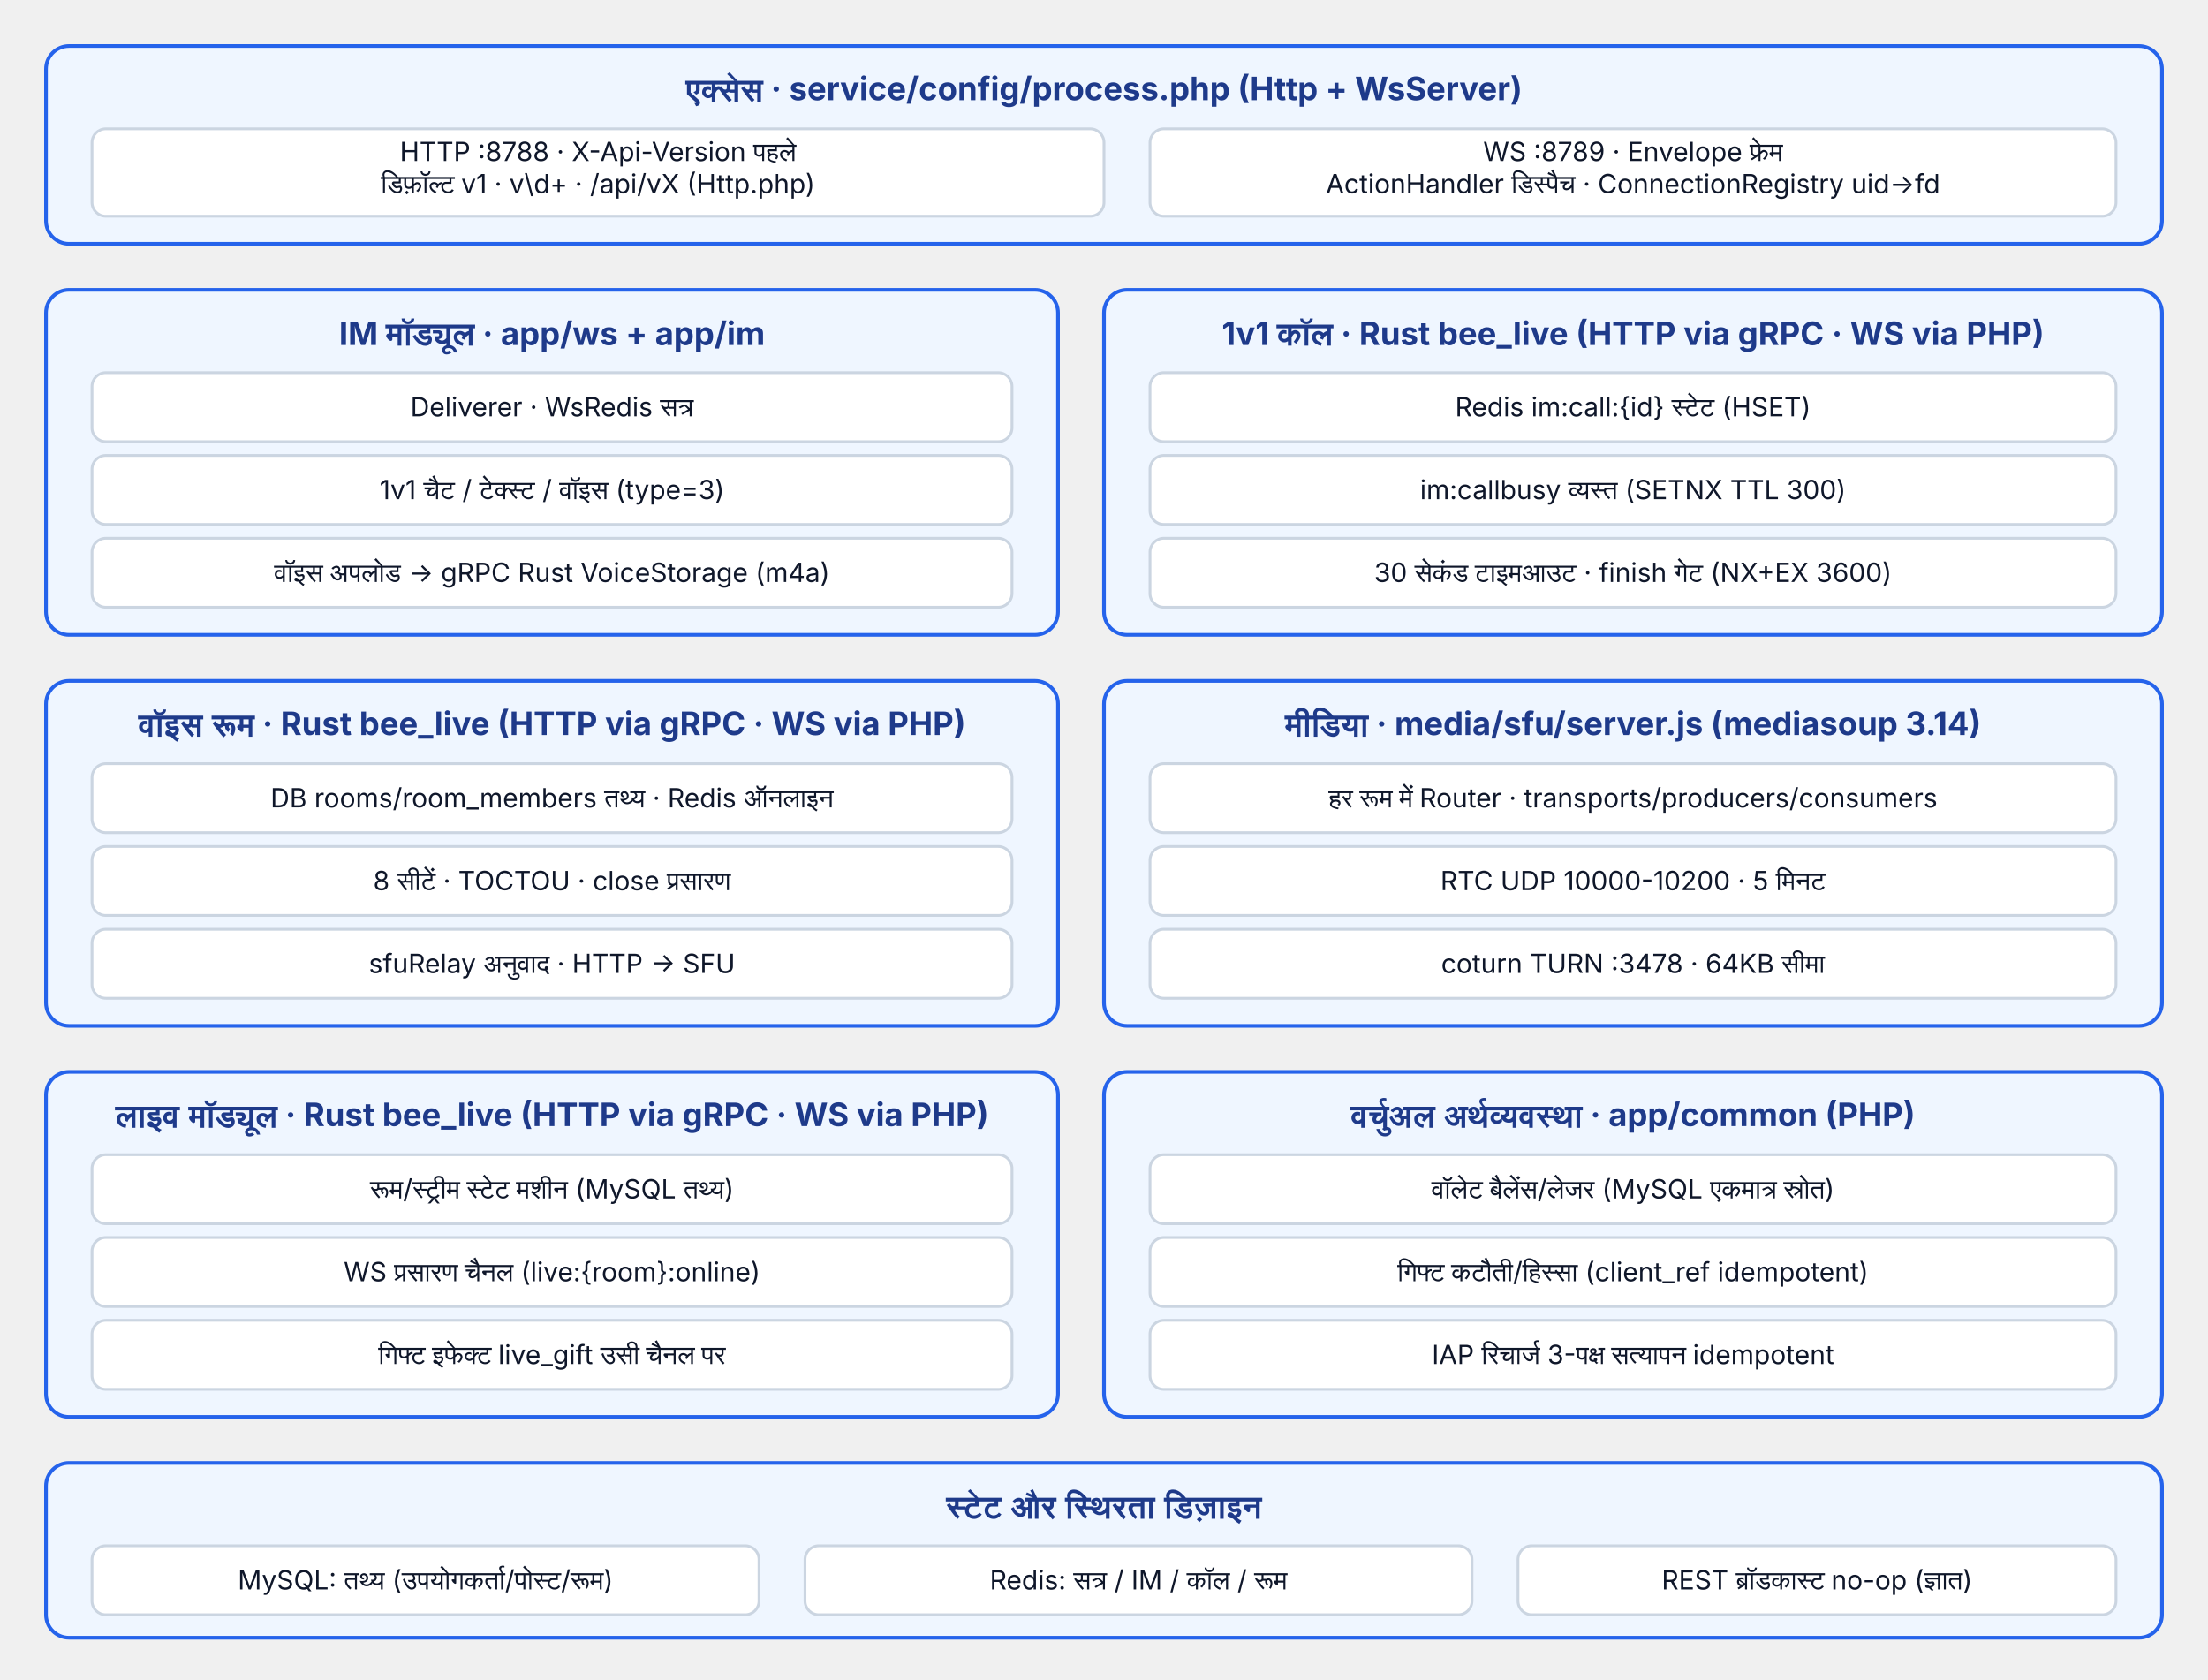
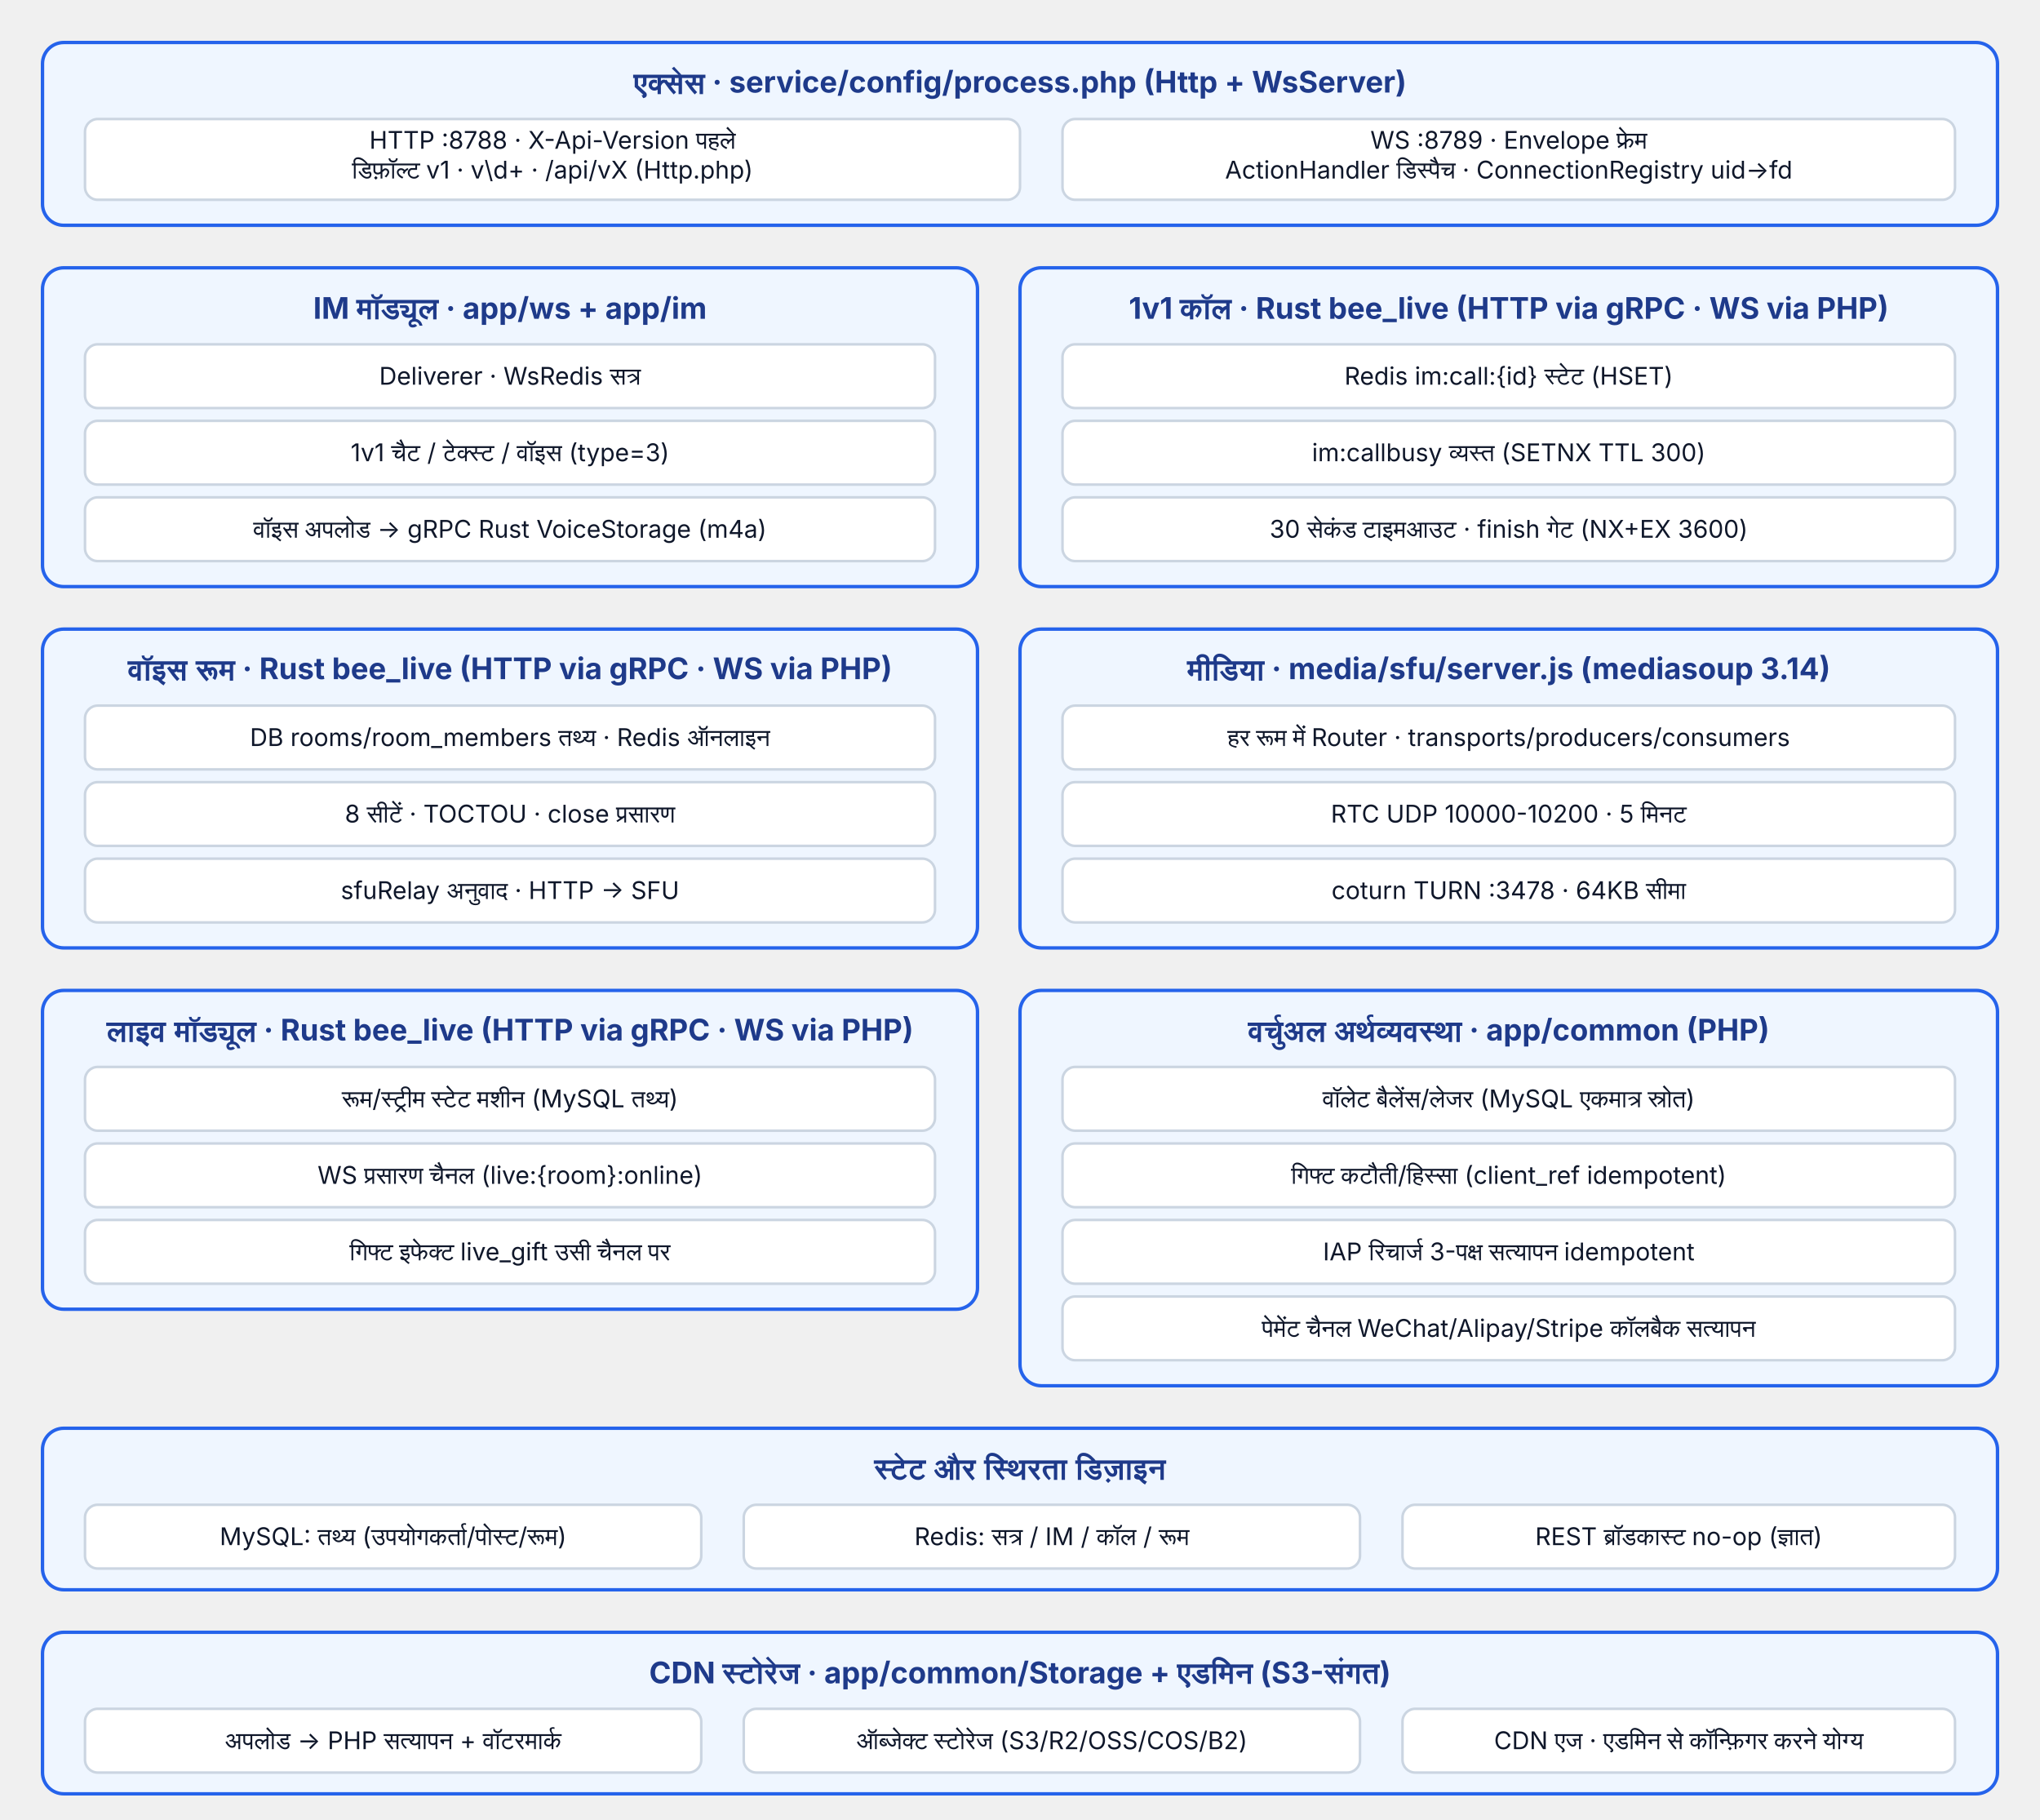
- <svg xmlns="http://www.w3.org/2000/svg" viewBox="0 0 960 730" width="100%" font-family="system-ui, -apple-system, 'Segoe UI', 'PingFang SC', 'Microsoft YaHei', sans-serif">
+ <svg xmlns="http://www.w3.org/2000/svg" viewBox="0 0 960 856" width="100%" font-family="system-ui, -apple-system, 'Segoe UI', 'PingFang SC', 'Microsoft YaHei', sans-serif">
  <style>
    .mod  { fill: #eff6ff; stroke: #2563eb; stroke-width: 1.6; rx: 10 }
    .it   { fill: #ffffff; stroke: #cbd5e1; stroke-width: 1.2; rx: 6 }
    .tm   { font-size: 14px; font-weight: 700; fill: #1e3a8a; text-anchor: middle }
    .t    { font-size: 11.5px; fill: #0f172a; text-anchor: middle }
  </style>
  <rect class="mod" x="20" y="20" width="920" height="86" />
  <text class="tm" x="480" y="44">एक्सेस · service/config/process.php (Http + WsServer)</text>
  <rect class="it" x="40" y="56" width="440" height="38" />
  <text class="t" x="260" y="70">HTTP :8788 · X-Api-Version पहले</text>
  <text class="t" x="260" y="84" font-size="10" fill="#64748b">डिफ़ॉल्ट v1 · v\d+ · /api/vX (Http.php)</text>
  <rect class="it" x="500" y="56" width="420" height="38" />
  <text class="t" x="710" y="70">WS :8789 · Envelope फ्रेम</text>
  <text class="t" x="710" y="84" font-size="10" fill="#64748b">ActionHandler डिस्पैच · ConnectionRegistry uid→fd</text>
  <rect class="mod" x="20" y="126" width="440" height="150" />
  <text class="tm" x="240" y="150">IM मॉड्यूल · app/ws + app/im</text>
  <rect class="it" x="40" y="162" width="400" height="30" />
  <text class="t" x="240" y="181">Deliverer · WsRedis सत्र</text>
  <rect class="it" x="40" y="198" width="400" height="30" />
  <text class="t" x="240" y="217">1v1 चैट / टेक्स्ट / वॉइस (type=3)</text>
  <rect class="it" x="40" y="234" width="400" height="30" />
  <text class="t" x="240" y="253">वॉइस अपलोड → gRPC Rust VoiceStorage (m4a)</text>
  <rect class="mod" x="480" y="126" width="460" height="150" />
  <text class="tm" x="710" y="150">1v1 कॉल · Rust bee_live (HTTP via gRPC · WS via PHP)</text>
  <rect class="it" x="500" y="162" width="420" height="30" />
  <text class="t" x="710" y="181">Redis im:call:{id} स्टेट (HSET)</text>
  <rect class="it" x="500" y="198" width="420" height="30" />
  <text class="t" x="710" y="217">im:callbusy व्यस्त (SETNX TTL 300)</text>
  <rect class="it" x="500" y="234" width="420" height="30" />
  <text class="t" x="710" y="253">30 सेकंड टाइमआउट · finish गेट (NX+EX 3600)</text>
  <rect class="mod" x="20" y="296" width="440" height="150" />
  <text class="tm" x="240" y="320">वॉइस रूम · Rust bee_live (HTTP via gRPC · WS via PHP)</text>
  <rect class="it" x="40" y="332" width="400" height="30" />
  <text class="t" x="240" y="351">DB rooms/room_members तथ्य · Redis ऑनलाइन</text>
  <rect class="it" x="40" y="368" width="400" height="30" />
  <text class="t" x="240" y="387">8 सीटें · TOCTOU · close प्रसारण</text>
  <rect class="it" x="40" y="404" width="400" height="30" />
  <text class="t" x="240" y="423">sfuRelay अनुवाद · HTTP → SFU</text>
  <rect class="mod" x="480" y="296" width="460" height="150" />
  <text class="tm" x="710" y="320">मीडिया · media/sfu/server.js (mediasoup 3.14)</text>
  <rect class="it" x="500" y="332" width="420" height="30" />
  <text class="t" x="710" y="351">हर रूम में Router · transports/producers/consumers</text>
  <rect class="it" x="500" y="368" width="420" height="30" />
  <text class="t" x="710" y="387">RTC UDP 10000-10200 · 5 मिनट</text>
  <rect class="it" x="500" y="404" width="420" height="30" />
  <text class="t" x="710" y="423">coturn TURN :3478 · 64KB सीमा</text>
  <rect class="mod" x="20" y="466" width="440" height="150" />
  <text class="tm" x="240" y="490">लाइव मॉड्यूल · Rust bee_live (HTTP via gRPC · WS via PHP)</text>
  <rect class="it" x="40" y="502" width="400" height="30" />
  <text class="t" x="240" y="521">रूम/स्ट्रीम स्टेट मशीन (MySQL तथ्य)</text>
  <rect class="it" x="40" y="538" width="400" height="30" />
  <text class="t" x="240" y="557">WS प्रसारण चैनल (live:{room}:online)</text>
  <rect class="it" x="40" y="574" width="400" height="30" />
  <text class="t" x="240" y="593">गिफ्ट इफेक्ट live_gift उसी चैनल पर</text>
-   <rect class="mod" x="480" y="466" width="460" height="150" />
+   <rect class="mod" x="480" y="466" width="460" height="186" />
  <text class="tm" x="710" y="490">वर्चुअल अर्थव्यवस्था · app/common (PHP)</text>
  <rect class="it" x="500" y="502" width="420" height="30" />
  <text class="t" x="710" y="521">वॉलेट बैलेंस/लेजर (MySQL एकमात्र स्रोत)</text>
  <rect class="it" x="500" y="538" width="420" height="30" />
  <text class="t" x="710" y="557">गिफ्ट कटौती/हिस्सा (client_ref idempotent)</text>
  <rect class="it" x="500" y="574" width="420" height="30" />
  <text class="t" x="710" y="593">IAP रिचार्ज 3-पक्ष सत्यापन idempotent</text>
-   <rect class="mod" x="20" y="636" width="920" height="76" />
-   <text class="tm" x="480" y="660">स्टेट और स्थिरता डिज़ाइन</text>
-   <rect class="it" x="40" y="672" width="290" height="30" />
-   <text class="t" x="185" y="691">MySQL: तथ्य (उपयोगकर्ता/पोस्ट/रूम)</text>
-   <rect class="it" x="350" y="672" width="290" height="30" />
-   <text class="t" x="495" y="691">Redis: सत्र / IM / कॉल / रूम</text>
-   <rect class="it" x="660" y="672" width="260" height="30" />
-   <text class="t" x="790" y="691">REST ब्रॉडकास्ट no-op (ज्ञात)</text>
+   <rect class="it" x="500" y="610" width="420" height="30" />
+   <text class="t" x="710" y="629">पेमेंट चैनल WeChat/Alipay/Stripe कॉलबैक सत्यापन</text>
+   <rect class="mod" x="20" y="672" width="920" height="76" />
+   <text class="tm" x="480" y="696">स्टेट और स्थिरता डिज़ाइन</text>
+   <rect class="it" x="40" y="708" width="290" height="30" />
+   <text class="t" x="185" y="727">MySQL: तथ्य (उपयोगकर्ता/पोस्ट/रूम)</text>
+   <rect class="it" x="350" y="708" width="290" height="30" />
+   <text class="t" x="495" y="727">Redis: सत्र / IM / कॉल / रूम</text>
+   <rect class="it" x="660" y="708" width="260" height="30" />
+   <text class="t" x="790" y="727">REST ब्रॉडकास्ट no-op (ज्ञात)</text>
+   <rect class="mod" x="20" y="768" width="920" height="76" />
+   <text class="tm" x="480" y="792">CDN स्टोरेज · app/common/Storage + एडमिन (S3-संगत)</text>
+   <rect class="it" x="40" y="804" width="290" height="30" />
+   <text class="t" x="185" y="823">अपलोड → PHP सत्यापन + वॉटरमार्क</text>
+   <rect class="it" x="350" y="804" width="290" height="30" />
+   <text class="t" x="495" y="823">ऑब्जेक्ट स्टोरेज (S3/R2/OSS/COS/B2)</text>
+   <rect class="it" x="660" y="804" width="260" height="30" />
+   <text class="t" x="790" y="823">CDN एज · एडमिन से कॉन्फ़िगर करने योग्य</text>
</svg>
